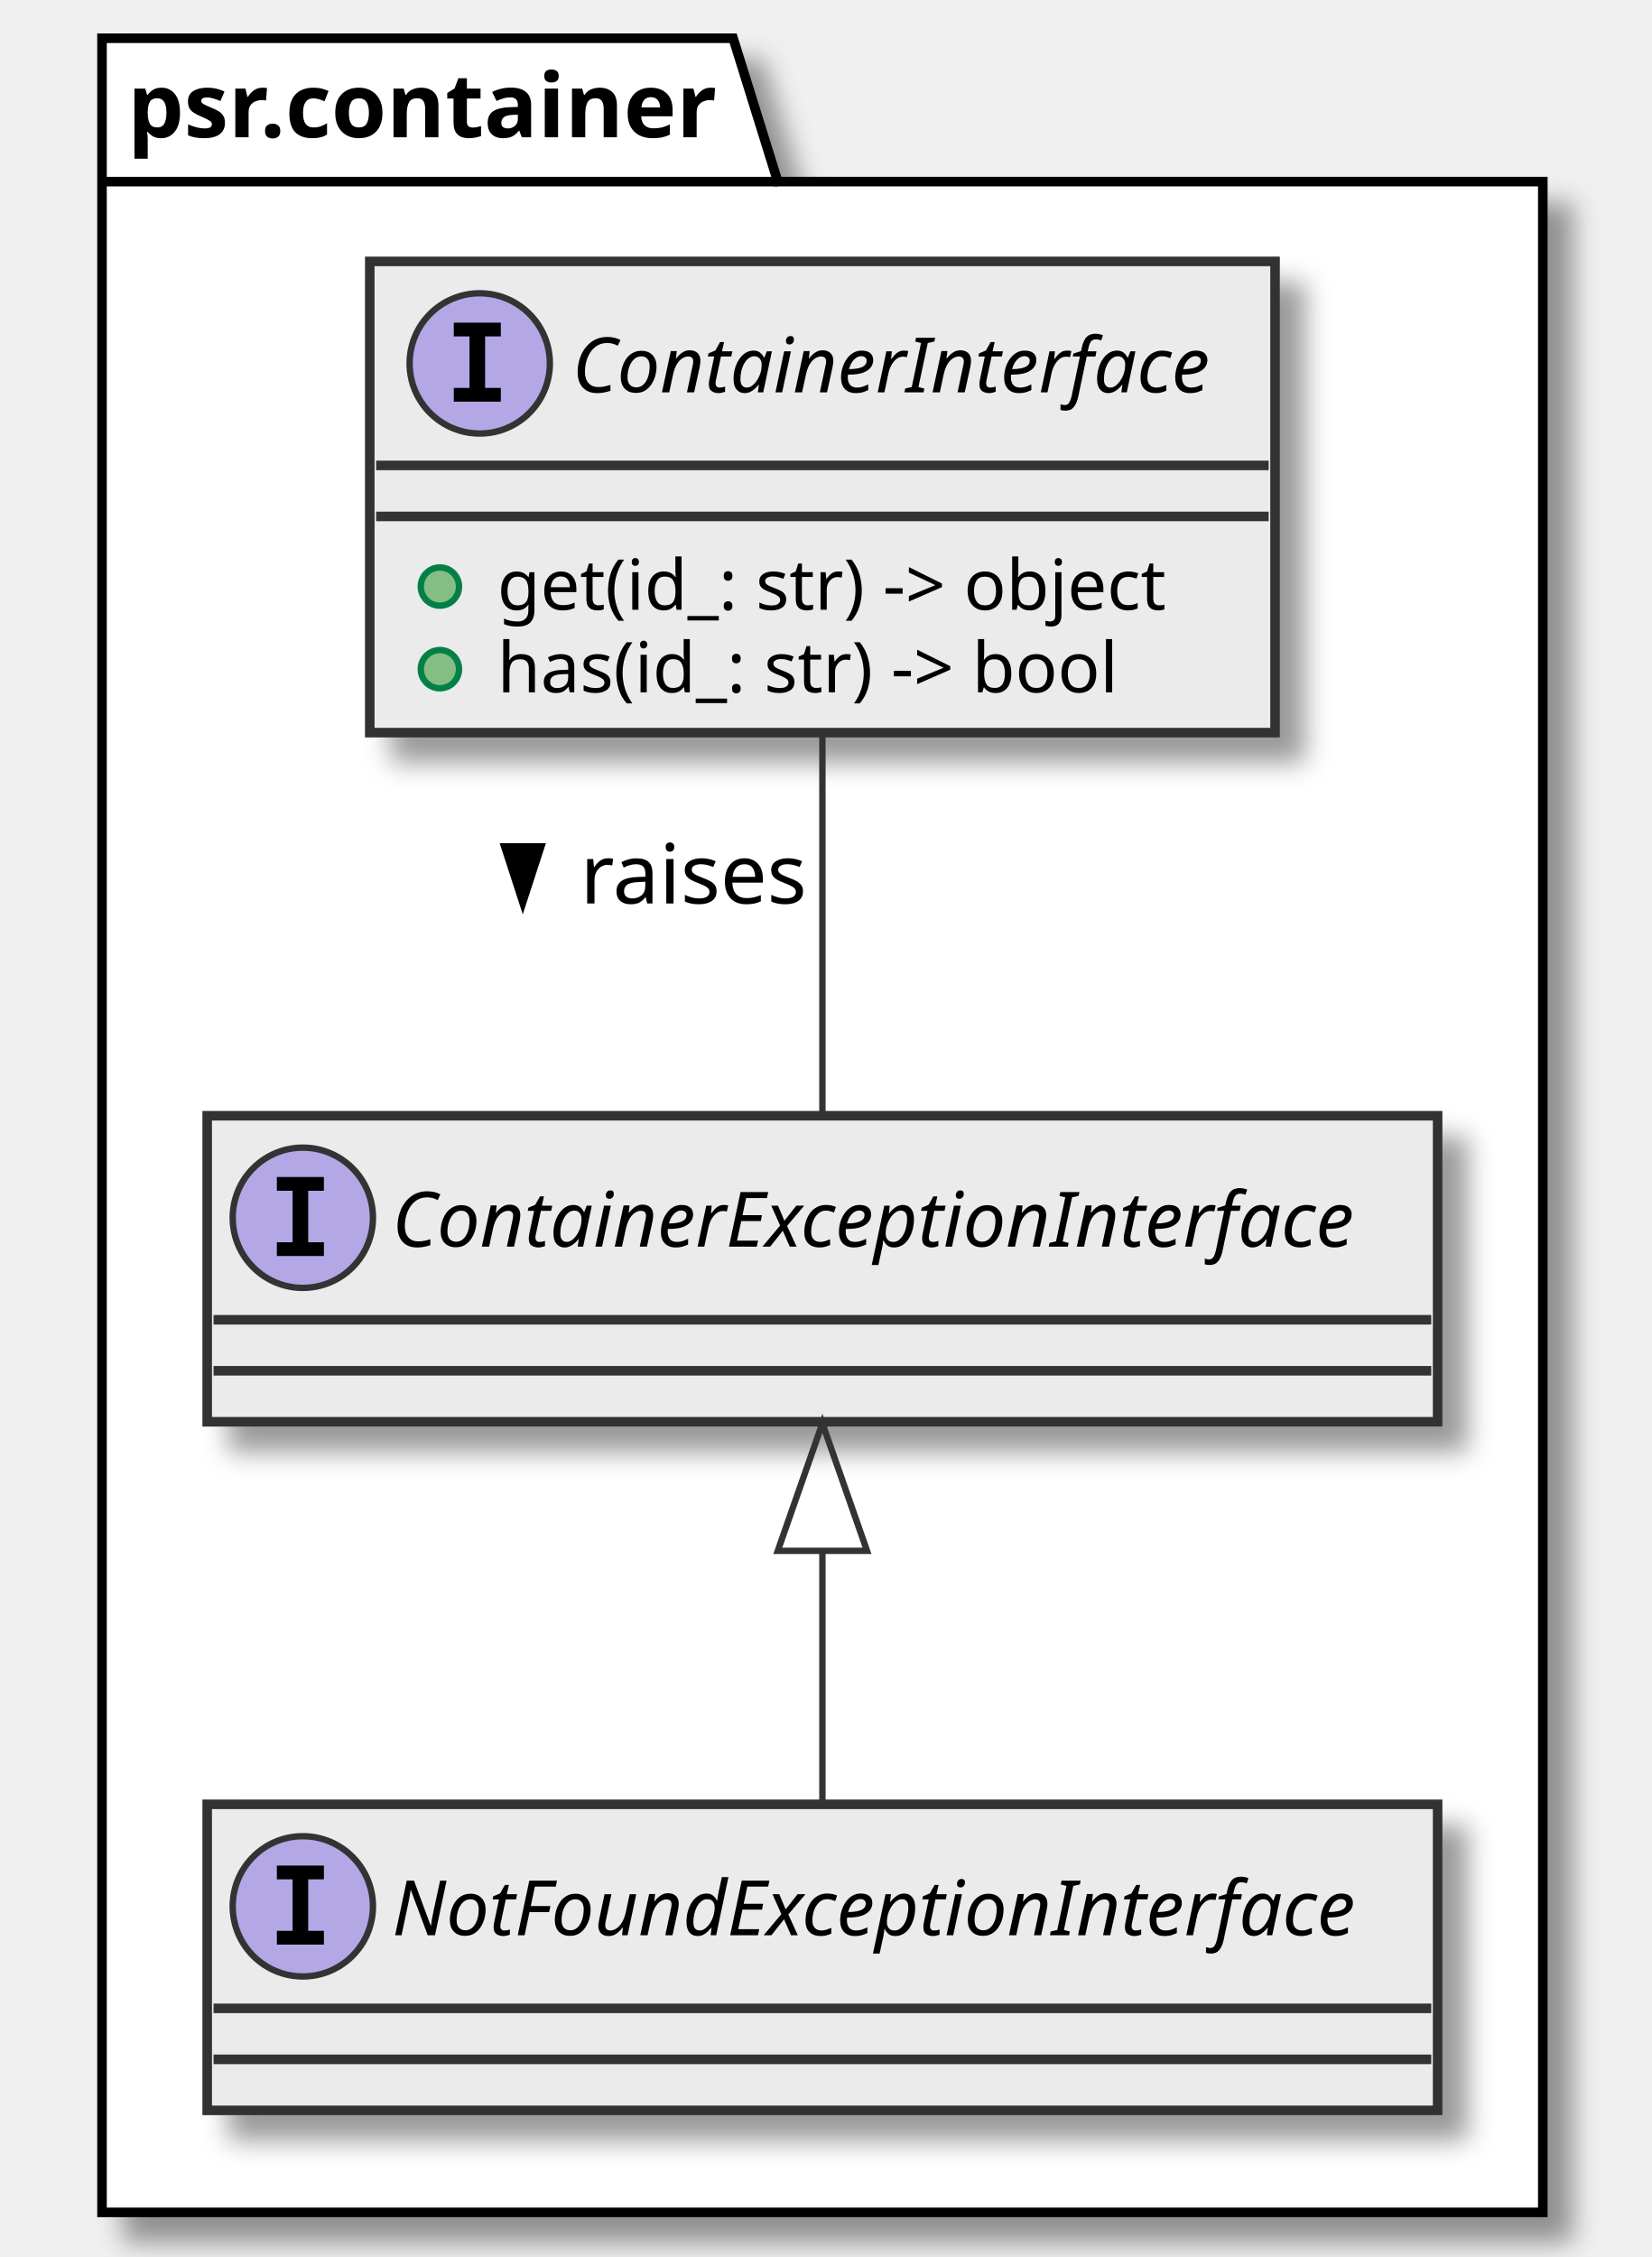
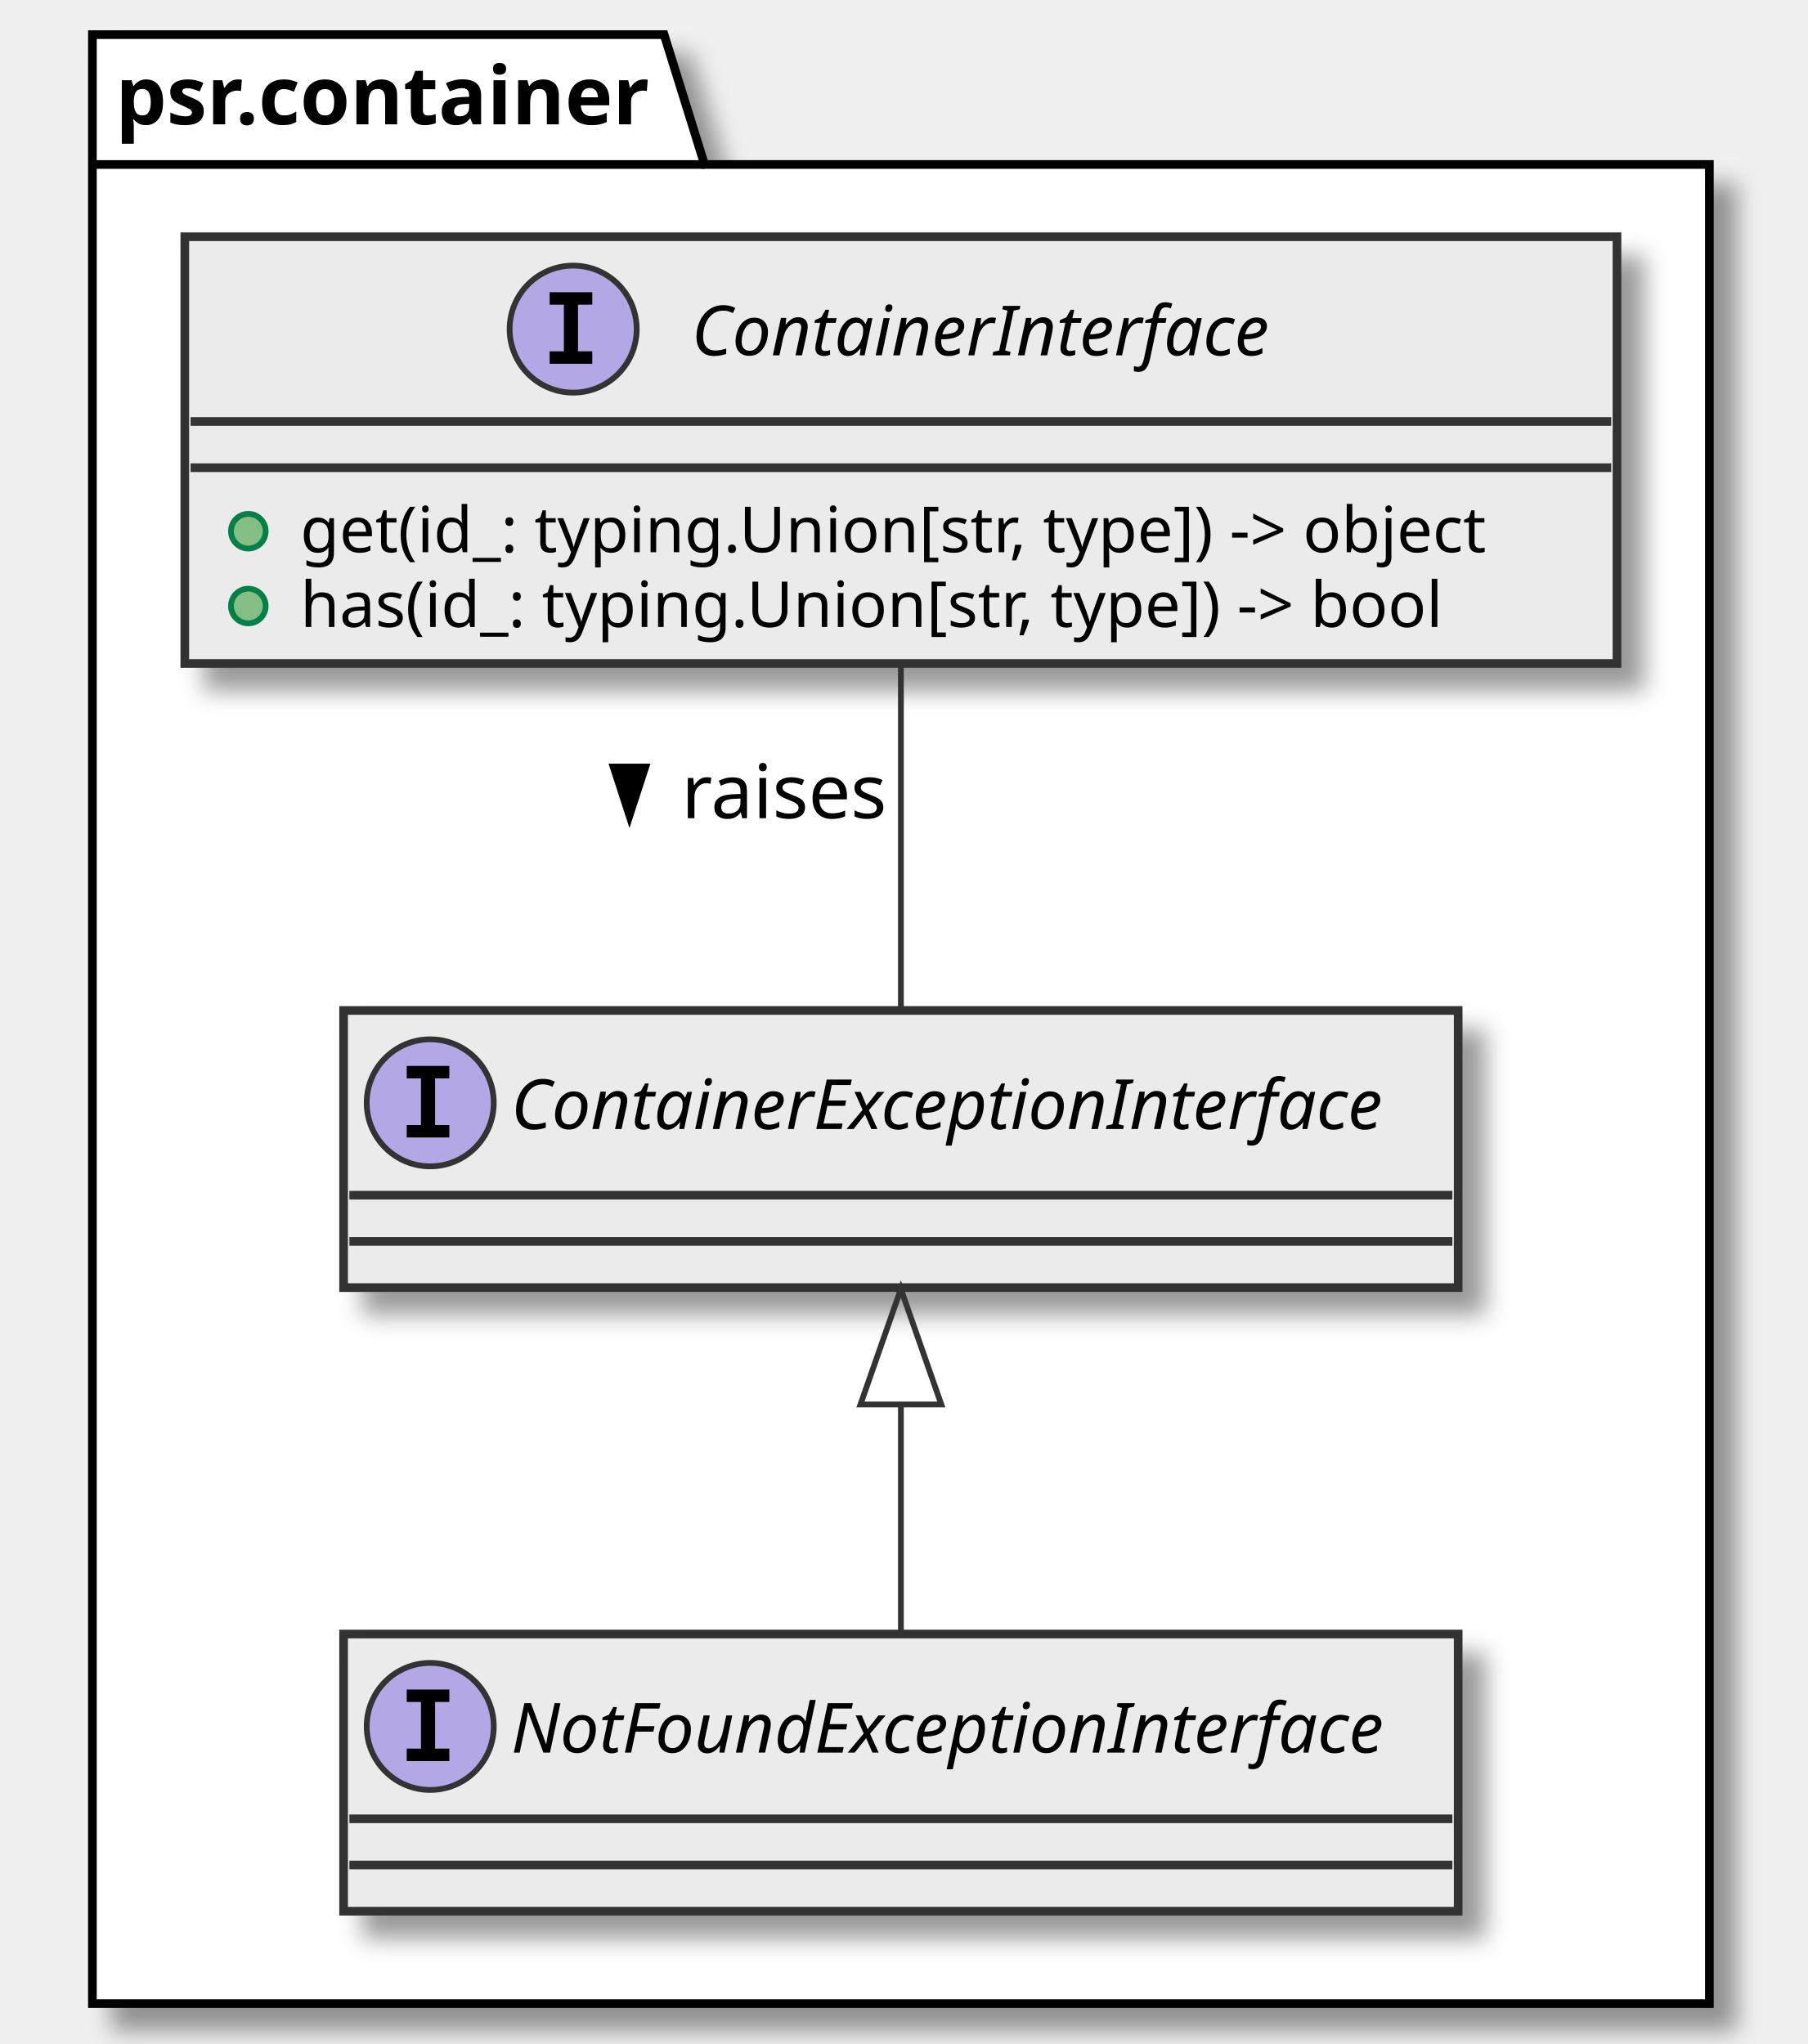
- <svg xmlns="http://www.w3.org/2000/svg" contentScriptType="application/ecmascript" contentStyleType="text/css" height="354px" preserveAspectRatio="none" style="width:259px;height:354px;background:#FFFFFF;" version="1.1" viewBox="0 0 259 354" width="259px" zoomAndPan="magnify">
+ <svg xmlns="http://www.w3.org/2000/svg" contentScriptType="application/ecmascript" contentStyleType="text/css" height="354px" preserveAspectRatio="none" style="width:313px;height:354px;background:#FFFFFF;" version="1.1" viewBox="0 0 313 354" width="313px" zoomAndPan="magnify">
  <defs>
-     <filter height="300%" id="fjbf9fmxk1r7g" width="300%" x="-1" y="-1">
+     <filter height="300%" id="f182htzqhm416s" width="300%" x="-1" y="-1">
      <feGaussianBlur result="blurOut" stdDeviation="2.0" />
      <feColorMatrix in="blurOut" result="blurOut2" type="matrix" values="0 0 0 0 0 0 0 0 0 0 0 0 0 0 0 0 0 0 .4 0" />
      <feOffset dx="4.0" dy="4.0" in="blurOut2" result="blurOut3" />
      <feBlend in="SourceGraphic" in2="blurOut3" mode="normal" />
    </filter>
  </defs>
  <g>
-     <polygon fill="#FFFFFF" filter="url(#fjbf9fmxk1r7g)" points="16,6,115,6,122,28.488,242,28.488,242,347,16,347,16,6" style="stroke:#000000;stroke-width:1.5;" />
+     <polygon fill="#FFFFFF" filter="url(#f182htzqhm416s)" points="16,6,115,6,122,28.488,296,28.488,296,347,16,347,16,6" style="stroke:#000000;stroke-width:1.5;" />
    <line style="stroke:#000000;stroke-width:1.5;" x1="16" x2="122" y1="28.488" y2="28.488" />
    <text fill="#000000" font-family="sans-serif" font-size="14" font-weight="bold" lengthAdjust="spacing" textLength="93" x="20" y="21.535">psr.container</text>
-     <rect codeLine="11" fill="#EBEBEB" filter="url(#fjbf9fmxk1r7g)" height="73.91" id="ContainerInterface" style="stroke:#333333;stroke-width:1.5;" width="142" x="58" y="41" />
-     <ellipse cx="75.25" cy="57" fill="#B4A7E5" rx="11" ry="11" style="stroke:#333333;stroke-width:1.0;" />
-     <path d="M71.178,52.765 L71.178,50.607 L78.557,50.607 L78.557,52.765 L76.092,52.765 L76.092,60.842 L78.557,60.842 L78.557,63 L71.178,63 L71.178,60.842 L73.643,60.842 L73.643,52.765 Z " fill="#000000" />
-     <text fill="#000000" font-family="sans-serif" font-size="12" font-style="italic" lengthAdjust="spacing" textLength="105" x="89.75" y="61.535">ContainerInterface</text>
-     <line style="stroke:#333333;stroke-width:1.5;" x1="59" x2="199" y1="73" y2="73" />
-     <line style="stroke:#333333;stroke-width:1.5;" x1="59" x2="199" y1="81" y2="81" />
-     <ellipse cx="69" cy="92" fill="#84BE84" rx="3" ry="3" style="stroke:#038048;stroke-width:1.0;" />
-     <text fill="#000000" font-family="sans-serif" font-size="11" lengthAdjust="spacing" textLength="116" x="78" y="95.635">get(id_: str) -&gt; object</text>
-     <ellipse cx="69" cy="104.955" fill="#84BE84" rx="3" ry="3" style="stroke:#038048;stroke-width:1.0;" />
-     <text fill="#000000" font-family="sans-serif" font-size="11" lengthAdjust="spacing" textLength="109" x="78" y="108.59">has(id_: str) -&gt; bool</text>
-     <rect codeLine="15" fill="#EBEBEB" filter="url(#fjbf9fmxk1r7g)" height="48" id="ContainerExceptionInterface" style="stroke:#333333;stroke-width:1.5;" width="193" x="32.5" y="175" />
-     <ellipse cx="47.5" cy="191" fill="#B4A7E5" rx="11" ry="11" style="stroke:#333333;stroke-width:1.0;" />
-     <path d="M43.428,186.765 L43.428,184.607 L50.807,184.607 L50.807,186.765 L48.342,186.765 L48.342,194.842 L50.807,194.842 L50.807,197 L43.428,197 L43.428,194.842 L45.893,194.842 L45.893,186.765 Z " fill="#000000" />
-     <text fill="#000000" font-family="sans-serif" font-size="12" font-style="italic" lengthAdjust="spacing" textLength="161" x="61.5" y="195.535">ContainerExceptionInterface</text>
-     <line style="stroke:#333333;stroke-width:1.5;" x1="33.5" x2="224.5" y1="207" y2="207" />
-     <line style="stroke:#333333;stroke-width:1.5;" x1="33.5" x2="224.5" y1="215" y2="215" />
-     <rect codeLine="16" fill="#EBEBEB" filter="url(#fjbf9fmxk1r7g)" height="48" id="NotFoundExceptionInterface" style="stroke:#333333;stroke-width:1.5;" width="193" x="32.5" y="283" />
-     <ellipse cx="47.5" cy="299" fill="#B4A7E5" rx="11" ry="11" style="stroke:#333333;stroke-width:1.0;" />
-     <path d="M43.428,294.765 L43.428,292.607 L50.807,292.607 L50.807,294.765 L48.342,294.765 L48.342,302.842 L50.807,302.842 L50.807,305 L43.428,305 L43.428,302.842 L45.893,302.842 L45.893,294.765 Z " fill="#000000" />
-     <text fill="#000000" font-family="sans-serif" font-size="12" font-style="italic" lengthAdjust="spacing" textLength="161" x="61.5" y="303.535">NotFoundExceptionInterface</text>
-     <line style="stroke:#333333;stroke-width:1.5;" x1="33.5" x2="224.5" y1="315" y2="315" />
-     <line style="stroke:#333333;stroke-width:1.5;" x1="33.5" x2="224.5" y1="323" y2="323" />
-     <path d="M129,243.24 C129,243.24 129,282.84 129,282.84 " fill="none" id="ContainerExceptionInterface-backto-NotFoundExceptionInterface" style="stroke:#333333;stroke-width:1.0;" />
-     <polygon fill="none" points="122,243.24,129,223.24,136,243.24,122,243.24" style="stroke:#333333;stroke-width:1.0;" />
-     <path codeLine="18" d="M129,115.29 C129,134.73 129,157.95 129,174.99 " fill="none" id="ContainerInterface-ContainerExceptionInterface" style="stroke:#333333;stroke-width:1.0;" />
-     <polygon fill="#000000" points="82,141.795,84.939,132.75,79.061,132.75,82,141.795" style="stroke:#000000;stroke-width:1.0;" />
-     <text fill="#000000" font-family="sans-serif" font-size="13" lengthAdjust="spacing" textLength="37" x="91" y="141.708">raises</text>
+     <rect codeLine="11" fill="#EBEBEB" filter="url(#f182htzqhm416s)" height="73.91" id="ContainerInterface" style="stroke:#333333;stroke-width:1.5;" width="248" x="32" y="41" />
+     <ellipse cx="99.25" cy="57" fill="#B4A7E5" rx="11" ry="11" style="stroke:#333333;stroke-width:1.0;" />
+     <path d="M95.178,52.765 L95.178,50.607 L102.557,50.607 L102.557,52.765 L100.092,52.765 L100.092,60.842 L102.557,60.842 L102.557,63 L95.178,63 L95.178,60.842 L97.643,60.842 L97.643,52.765 Z " fill="#000000" />
+     <text fill="#000000" font-family="sans-serif" font-size="12" font-style="italic" lengthAdjust="spacing" textLength="105" x="119.75" y="61.535">ContainerInterface</text>
+     <line style="stroke:#333333;stroke-width:1.5;" x1="33" x2="279" y1="73" y2="73" />
+     <line style="stroke:#333333;stroke-width:1.5;" x1="33" x2="279" y1="81" y2="81" />
+     <ellipse cx="43" cy="92" fill="#84BE84" rx="3" ry="3" style="stroke:#038048;stroke-width:1.0;" />
+     <text fill="#000000" font-family="sans-serif" font-size="11" lengthAdjust="spacing" textLength="222" x="52" y="95.635">get(id_: typing.Union[str, type]) -&gt; object</text>
+     <ellipse cx="43" cy="104.955" fill="#84BE84" rx="3" ry="3" style="stroke:#038048;stroke-width:1.0;" />
+     <text fill="#000000" font-family="sans-serif" font-size="11" lengthAdjust="spacing" textLength="215" x="52" y="108.59">has(id_: typing.Union[str, type]) -&gt; bool</text>
+     <rect codeLine="15" fill="#EBEBEB" filter="url(#f182htzqhm416s)" height="48" id="ContainerExceptionInterface" style="stroke:#333333;stroke-width:1.5;" width="193" x="59.5" y="175" />
+     <ellipse cx="74.5" cy="191" fill="#B4A7E5" rx="11" ry="11" style="stroke:#333333;stroke-width:1.0;" />
+     <path d="M70.428,186.765 L70.428,184.607 L77.807,184.607 L77.807,186.765 L75.342,186.765 L75.342,194.842 L77.807,194.842 L77.807,197 L70.428,197 L70.428,194.842 L72.893,194.842 L72.893,186.765 Z " fill="#000000" />
+     <text fill="#000000" font-family="sans-serif" font-size="12" font-style="italic" lengthAdjust="spacing" textLength="161" x="88.5" y="195.535">ContainerExceptionInterface</text>
+     <line style="stroke:#333333;stroke-width:1.5;" x1="60.5" x2="251.5" y1="207" y2="207" />
+     <line style="stroke:#333333;stroke-width:1.5;" x1="60.5" x2="251.5" y1="215" y2="215" />
+     <rect codeLine="16" fill="#EBEBEB" filter="url(#f182htzqhm416s)" height="48" id="NotFoundExceptionInterface" style="stroke:#333333;stroke-width:1.5;" width="193" x="59.5" y="283" />
+     <ellipse cx="74.5" cy="299" fill="#B4A7E5" rx="11" ry="11" style="stroke:#333333;stroke-width:1.0;" />
+     <path d="M70.428,294.765 L70.428,292.607 L77.807,292.607 L77.807,294.765 L75.342,294.765 L75.342,302.842 L77.807,302.842 L77.807,305 L70.428,305 L70.428,302.842 L72.893,302.842 L72.893,294.765 Z " fill="#000000" />
+     <text fill="#000000" font-family="sans-serif" font-size="12" font-style="italic" lengthAdjust="spacing" textLength="161" x="88.5" y="303.535">NotFoundExceptionInterface</text>
+     <line style="stroke:#333333;stroke-width:1.5;" x1="60.5" x2="251.5" y1="315" y2="315" />
+     <line style="stroke:#333333;stroke-width:1.5;" x1="60.5" x2="251.5" y1="323" y2="323" />
+     <path d="M156,243.24 C156,243.24 156,282.84 156,282.84 " fill="none" id="ContainerExceptionInterface-backto-NotFoundExceptionInterface" style="stroke:#333333;stroke-width:1.0;" />
+     <polygon fill="none" points="149,243.24,156,223.24,163,243.24,149,243.24" style="stroke:#333333;stroke-width:1.0;" />
+     <path codeLine="18" d="M156,115.29 C156,134.73 156,157.95 156,174.99 " fill="none" id="ContainerInterface-ContainerExceptionInterface" style="stroke:#333333;stroke-width:1.0;" />
+     <polygon fill="#000000" points="109,141.795,111.939,132.75,106.061,132.75,109,141.795" style="stroke:#000000;stroke-width:1.0;" />
+     <text fill="#000000" font-family="sans-serif" font-size="13" lengthAdjust="spacing" textLength="37" x="118" y="141.708">raises</text>
  </g>
</svg>
